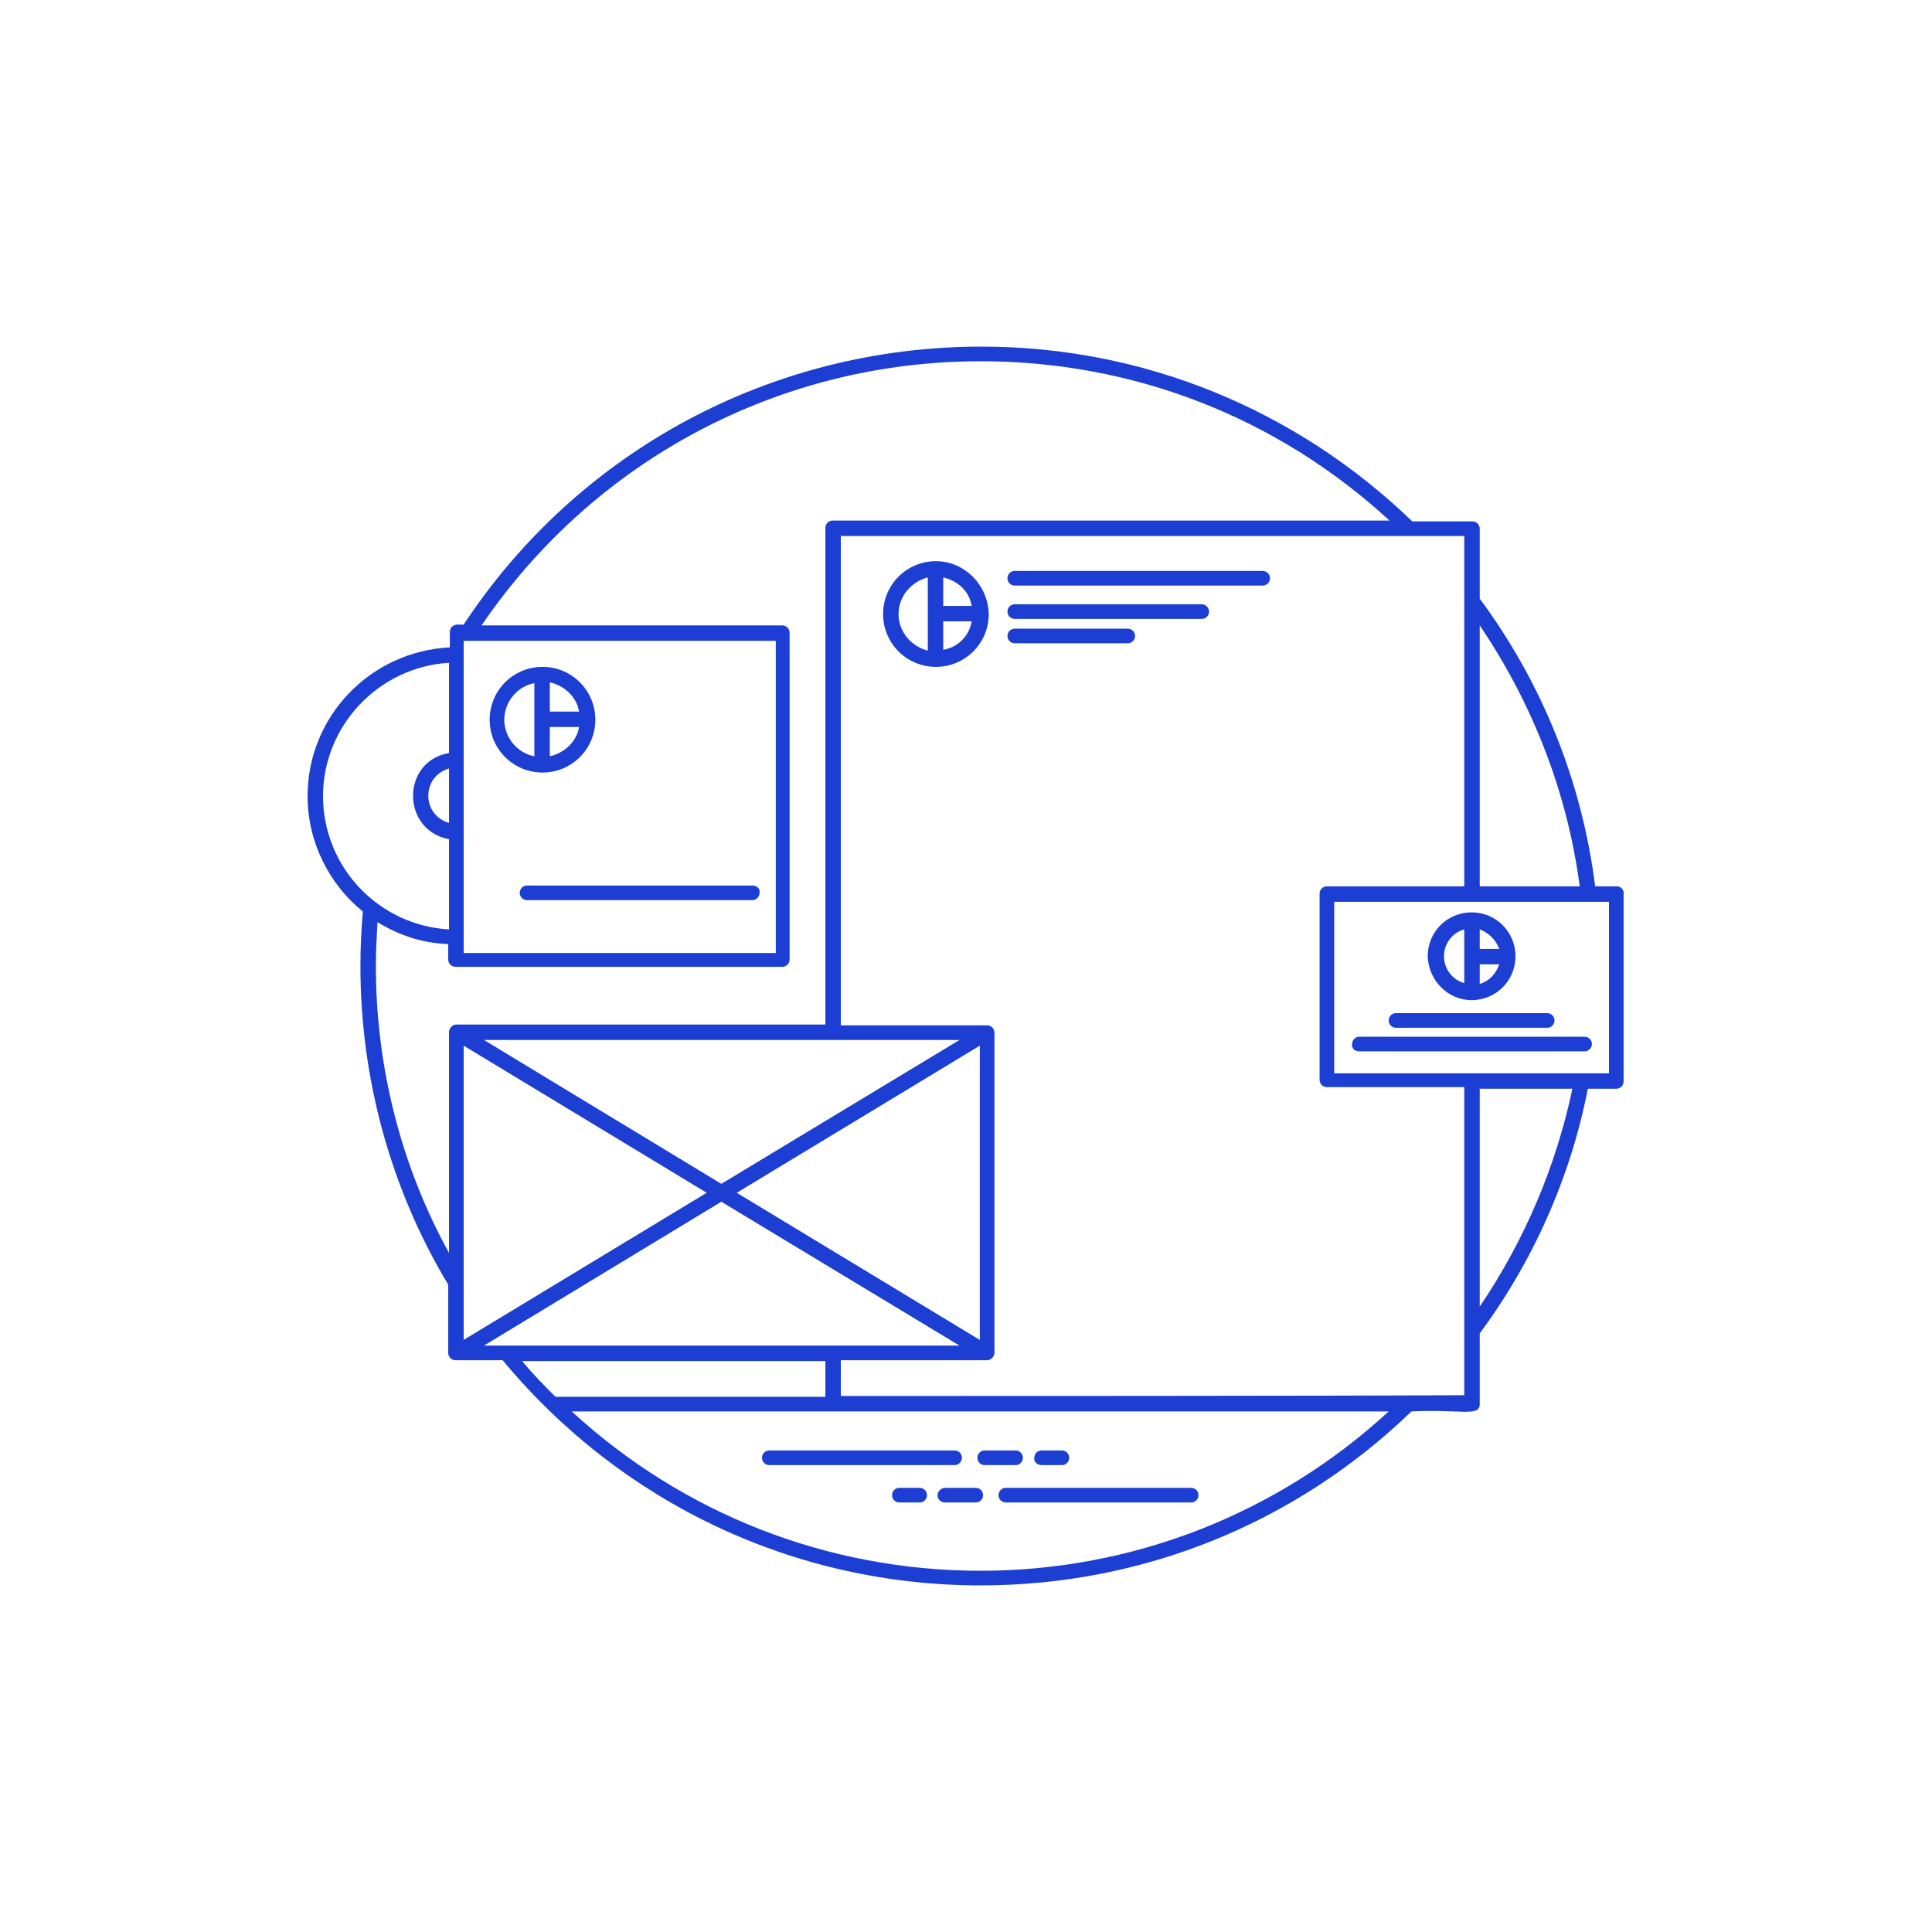
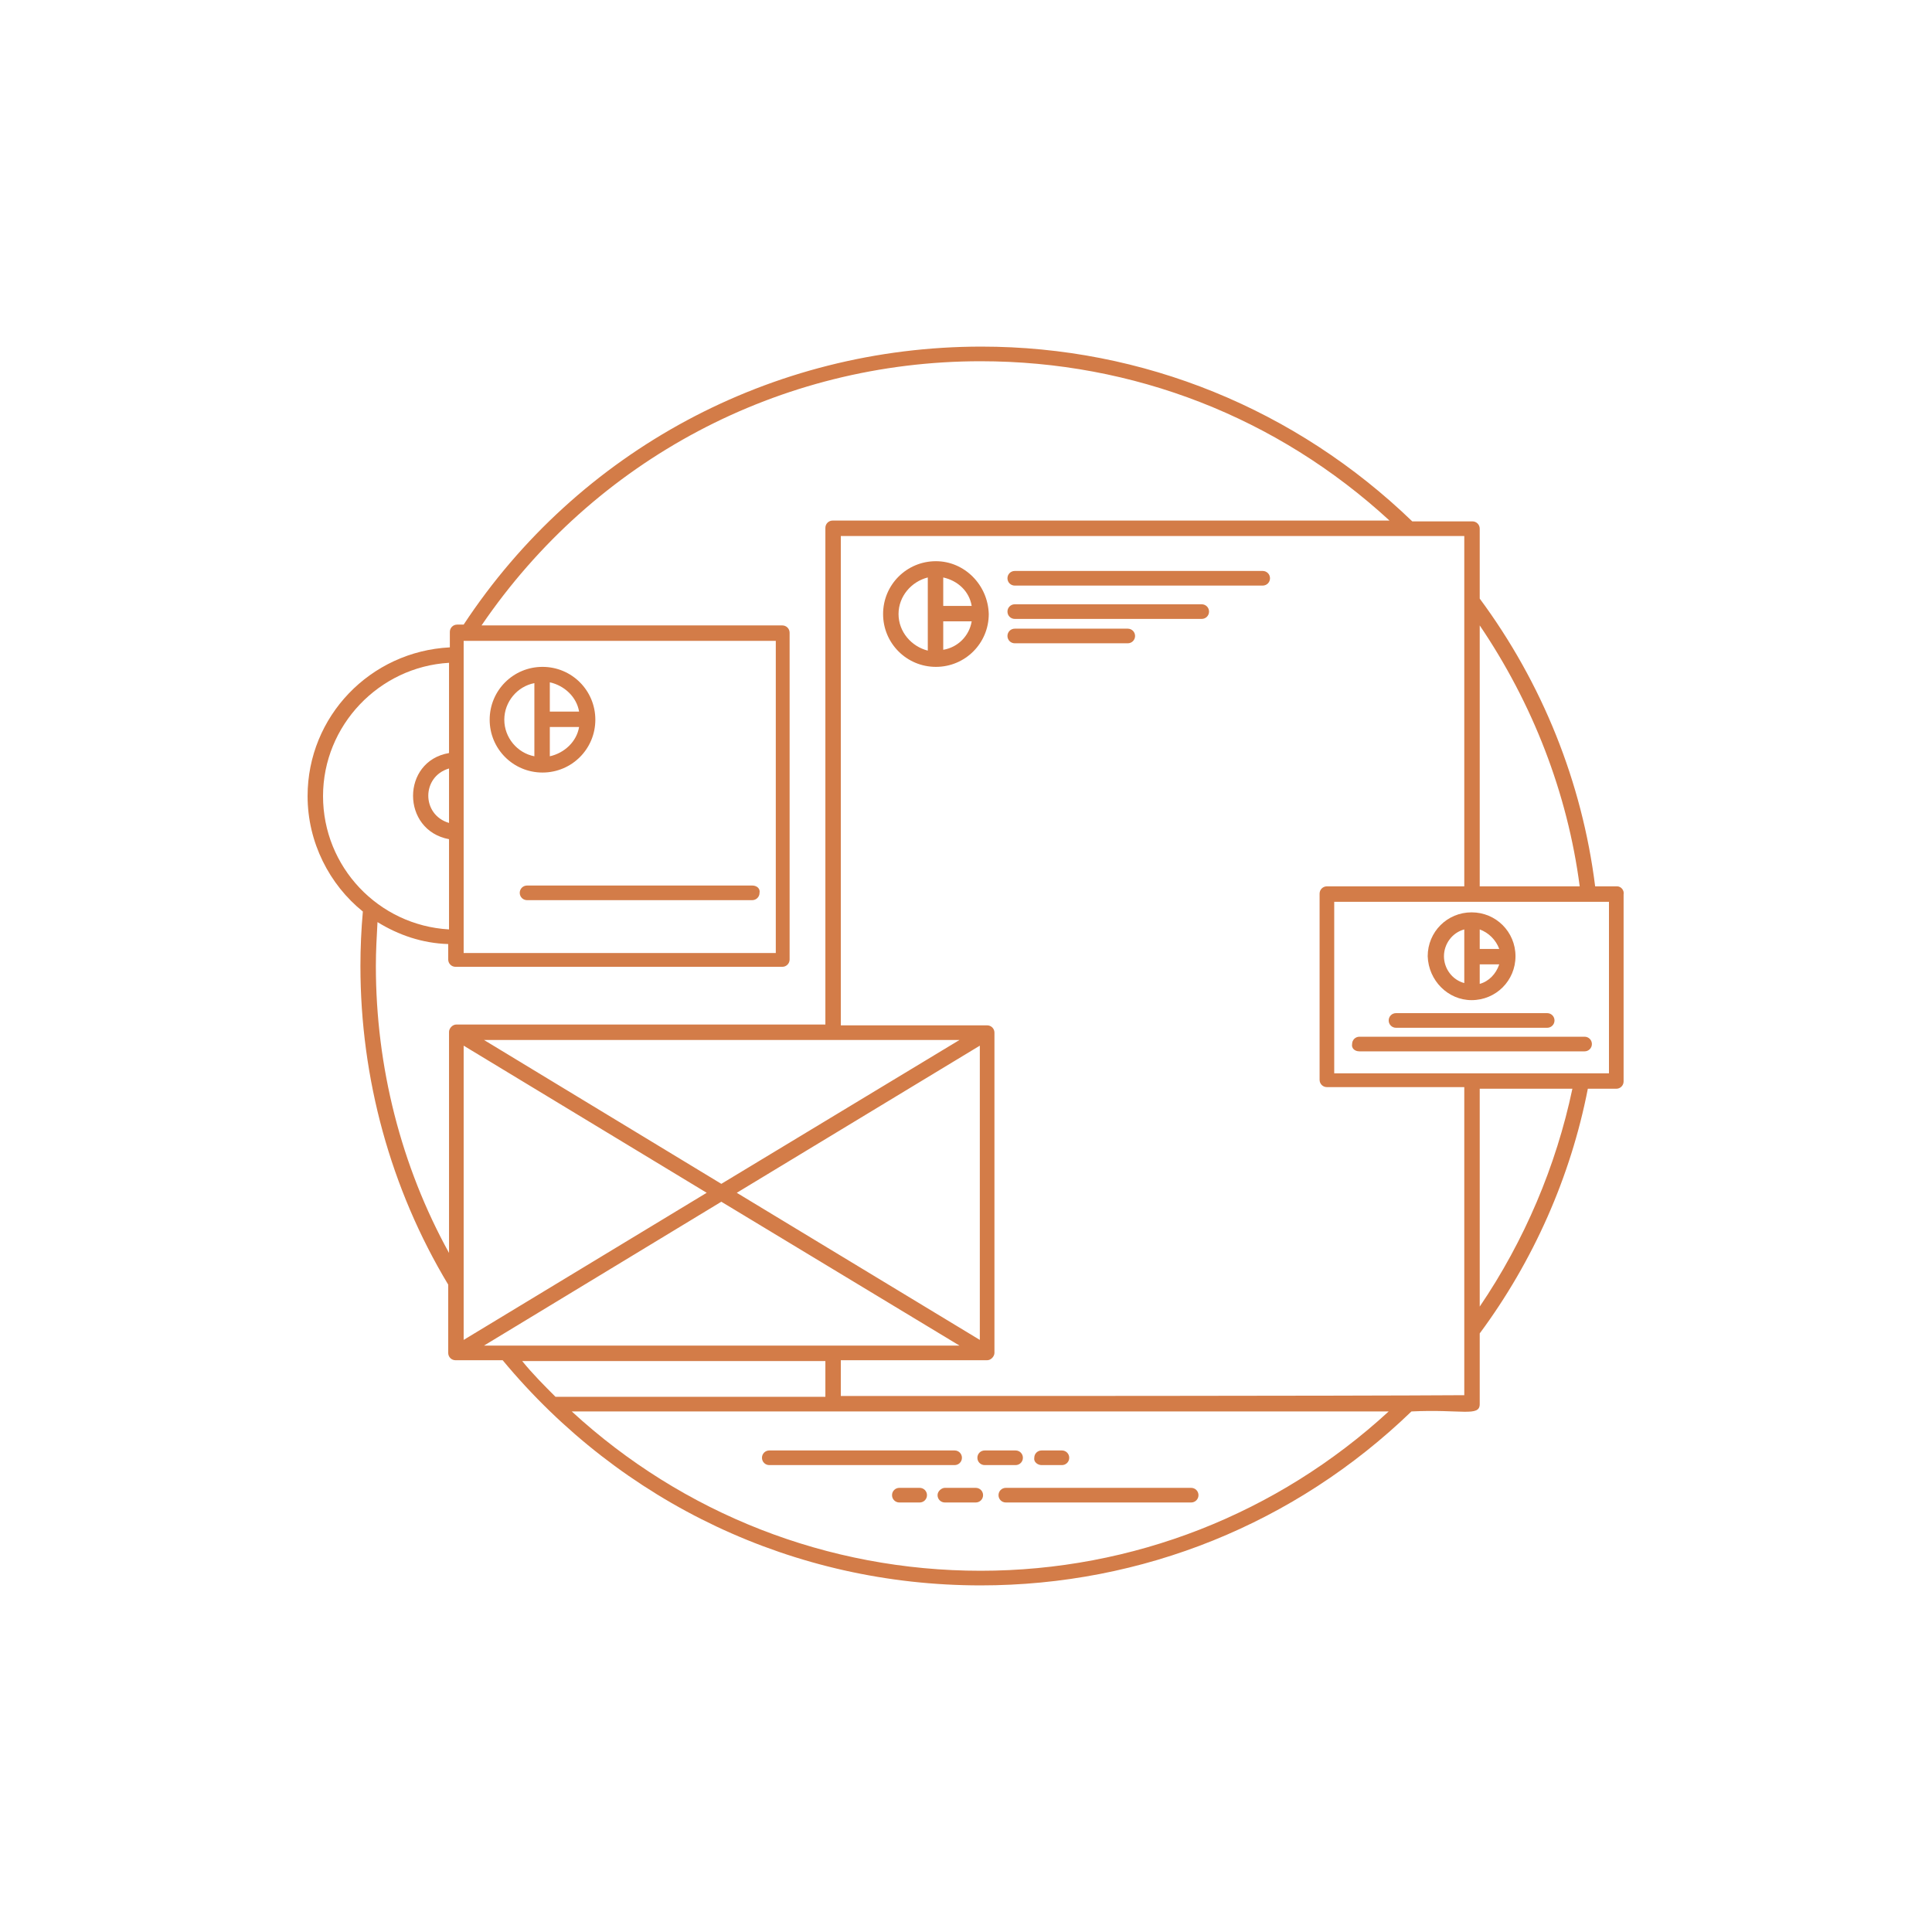
<svg xmlns="http://www.w3.org/2000/svg" width="100" height="100">
-   <svg fill="#1c3ed3" transform="matrix(.69 0 0 .69 15.5 15.5)" viewBox="0 0 164 164">
+   <svg fill="#d37c48" transform="matrix(.69 0 0 .69 15.5 15.5)" viewBox="0 0 164 164">
    <path d="M36.4 51.7c0-3.6-2.9-6.5-6.5-6.5s-6.5 2.9-6.5 6.5 2.9 6.5 6.5 6.5 6.5-2.9 6.5-6.5zm-5.6 4.5v-3.6h3.6c-.3 1.8-1.8 3.2-3.6 3.6zm3.6-5.5h-3.6v-3.6c1.8.4 3.3 1.8 3.6 3.6zm-9.2 1c0-2.2 1.6-4.1 3.7-4.5v9c-2.1-.4-3.7-2.3-3.7-4.5zM56.9 142.5c0 .5.4.9.9.9h22.8c.5 0 .9-.4.9-.9s-.4-.9-.9-.9H57.8c-.5 0-.9.4-.9.9zM84.3 143.4h3.8c.5 0 .9-.4.9-.9s-.4-.9-.9-.9h-3.8c-.5 0-.9.4-.9.9s.4.9.9.9zM91.3 143.4h2.5c.5 0 .9-.4.9-.9s-.4-.9-.9-.9h-2.5c-.5 0-.9.4-.9.9-.1.5.4.9.9.9zM86 147.1c0 .5.4.9.9.9h22.8c.5 0 .9-.4.9-.9s-.4-.9-.9-.9H86.9c-.5 0-.9.4-.9.9zM78.5 147.1c0 .5.4.9.9.9h3.8c.5 0 .9-.4.9-.9s-.4-.9-.9-.9h-3.8c-.4 0-.9.4-.9.9zM76.3 146.2h-2.5c-.5 0-.9.4-.9.9s.4.9.9.9h2.5c.5 0 .9-.4.9-.9s-.4-.9-.9-.9zM78.3 32.2c-3.6 0-6.5 2.9-6.5 6.5s2.9 6.5 6.5 6.5 6.5-2.9 6.5-6.5c-.1-3.6-3-6.5-6.5-6.5zm4.4 5.5h-3.5v-3.5c1.8.4 3.2 1.7 3.5 3.5zm-9 1c0-2.2 1.6-4 3.6-4.5v9c-2-.5-3.6-2.3-3.6-4.5zm5.5 4.4v-3.5h3.5c-.3 1.8-1.7 3.2-3.5 3.5z" />
    <path d="M162.1 72.2h-2.7c-1.6-12.8-6.5-25-14.2-35.4v-8.6c0-.5-.4-.9-.9-.9h-7.4c-14.3-13.8-33.1-21.5-53-21.5-25.8 0-49.6 12.8-63.7 34.2h-.8c-.5 0-.9.4-.9.9v1.9C8.7 43.3 1 51.3 1 61.1 1 66.8 3.7 72 7.8 75.3c-.2 2.2-.3 4.5-.3 6.7 0 13.8 3.7 27.4 10.8 39.2v8.4c0 .5.4.9.9.9H25c14.6 17.6 35.9 27.7 58.8 27.7 19.9 0 38.7-7.6 53-21.4 6.1-.3 8.4.7 8.4-.9v-8.7c6.6-8.9 11.2-19.3 13.3-30.1h3.5c.5 0 .9-.4.9-.9v-23c.1-.5-.3-1-.8-1zm-4.6 0h-12.3V40.1c6.5 9.6 10.8 20.6 12.3 32.1zM18.4 64.4c-3.4-1-3.4-5.7 0-6.7v6.7zm1.8 14.1V56.7 42h38.4v38.4H20.2v-1.9zM2.9 61.1c0-8.7 6.9-15.9 15.5-16.4v11.1c-5.9 1-5.9 9.5 0 10.6v11.1C9.7 77 2.9 69.8 2.9 61.1zM9.4 82c0-1.8.1-3.6.2-5.4 2.6 1.6 5.5 2.6 8.7 2.7v1.9c0 .5.4.9.9.9h40.2c.5 0 .9-.4.9-.9V41c0-.5-.4-.9-.9-.9h-37C36.3 19.7 59.1 7.6 83.8 7.6c18.8 0 36.5 6.9 50.3 19.6H65.6c-.5 0-.9.4-.9.9v61.1H19.3c-.5 0-.9.5-.9.9v27.2c-5.9-10.7-9-22.9-9-35.3zm74.3 46l-29.9-18.1 29.9-18.1V128zM20.2 91.8l29.9 18.1L20.2 128V91.8zm31.7 17L22.7 91.1h58.5l-29.3 17.7zm0 2.2l29.3 17.7H22.7L51.9 111zm12.8 19.6v4.4H31.5c-1.4-1.4-2.8-2.8-4.1-4.4h37.3zm19.1 25.8c-18.8 0-36.6-7-50.3-19.6H134c-13.7 12.6-31.5 19.6-50.2 19.6zm-17.2-21.5v-4.4h18c.5 0 .9-.5.9-.9V90.2c0-.5-.4-.9-.9-.9h-18V29.1h76.7v43.1h-16.9c-.5 0-.9.4-.9.9V96c0 .5.4.9.9.9h16.9v37.9c-14.5.1-63 .1-76.7.1zm78.6-11V97.1h11.4c-2 9.5-5.9 18.7-11.4 26.8zm15.9-28.7h-33.8V74.1h33.8v21.1z" />
    <path d="M144.2 86.2c3 0 5.4-2.4 5.4-5.4 0-3-2.4-5.4-5.4-5.4s-5.4 2.4-5.4 5.4c.1 3 2.5 5.4 5.4 5.4zm1-2v-2.4h2.4c-.4 1.2-1.3 2.1-2.4 2.4zm2.4-4.3h-2.4v-2.4c1.1.4 2 1.3 2.4 2.4zm-4.3-2.4v6.6c-1.5-.4-2.5-1.8-2.5-3.3 0-1.5 1-2.9 2.5-3.3zM134.9 89.6h18.6c.5 0 .9-.4.9-.9s-.4-.9-.9-.9h-18.6c-.5 0-.9.4-.9.9s.4.9.9.9zM130.4 92.5h27.7c.5 0 .9-.4.9-.9s-.4-.9-.9-.9h-27.7c-.5 0-.9.4-.9.9-.1.5.3.9.9.9zM118.5 33.4H88c-.5 0-.9.4-.9.9s.4.9.9.9h30.5c.5 0 .9-.4.9-.9s-.4-.9-.9-.9zM111 37.5H88c-.5 0-.9.4-.9.9s.4.9.9.9h23c.5 0 .9-.4.9-.9s-.4-.9-.9-.9zM101.9 40.5H88c-.5 0-.9.4-.9.9s.4.9.9.9h13.9c.5 0 .9-.4.9-.9s-.4-.9-.9-.9zM55.7 72.1H28c-.5 0-.9.4-.9.9s.4.9.9.9h27.7c.5 0 .9-.4.9-.9.1-.5-.3-.9-.9-.9z" />
  </svg>
</svg>
